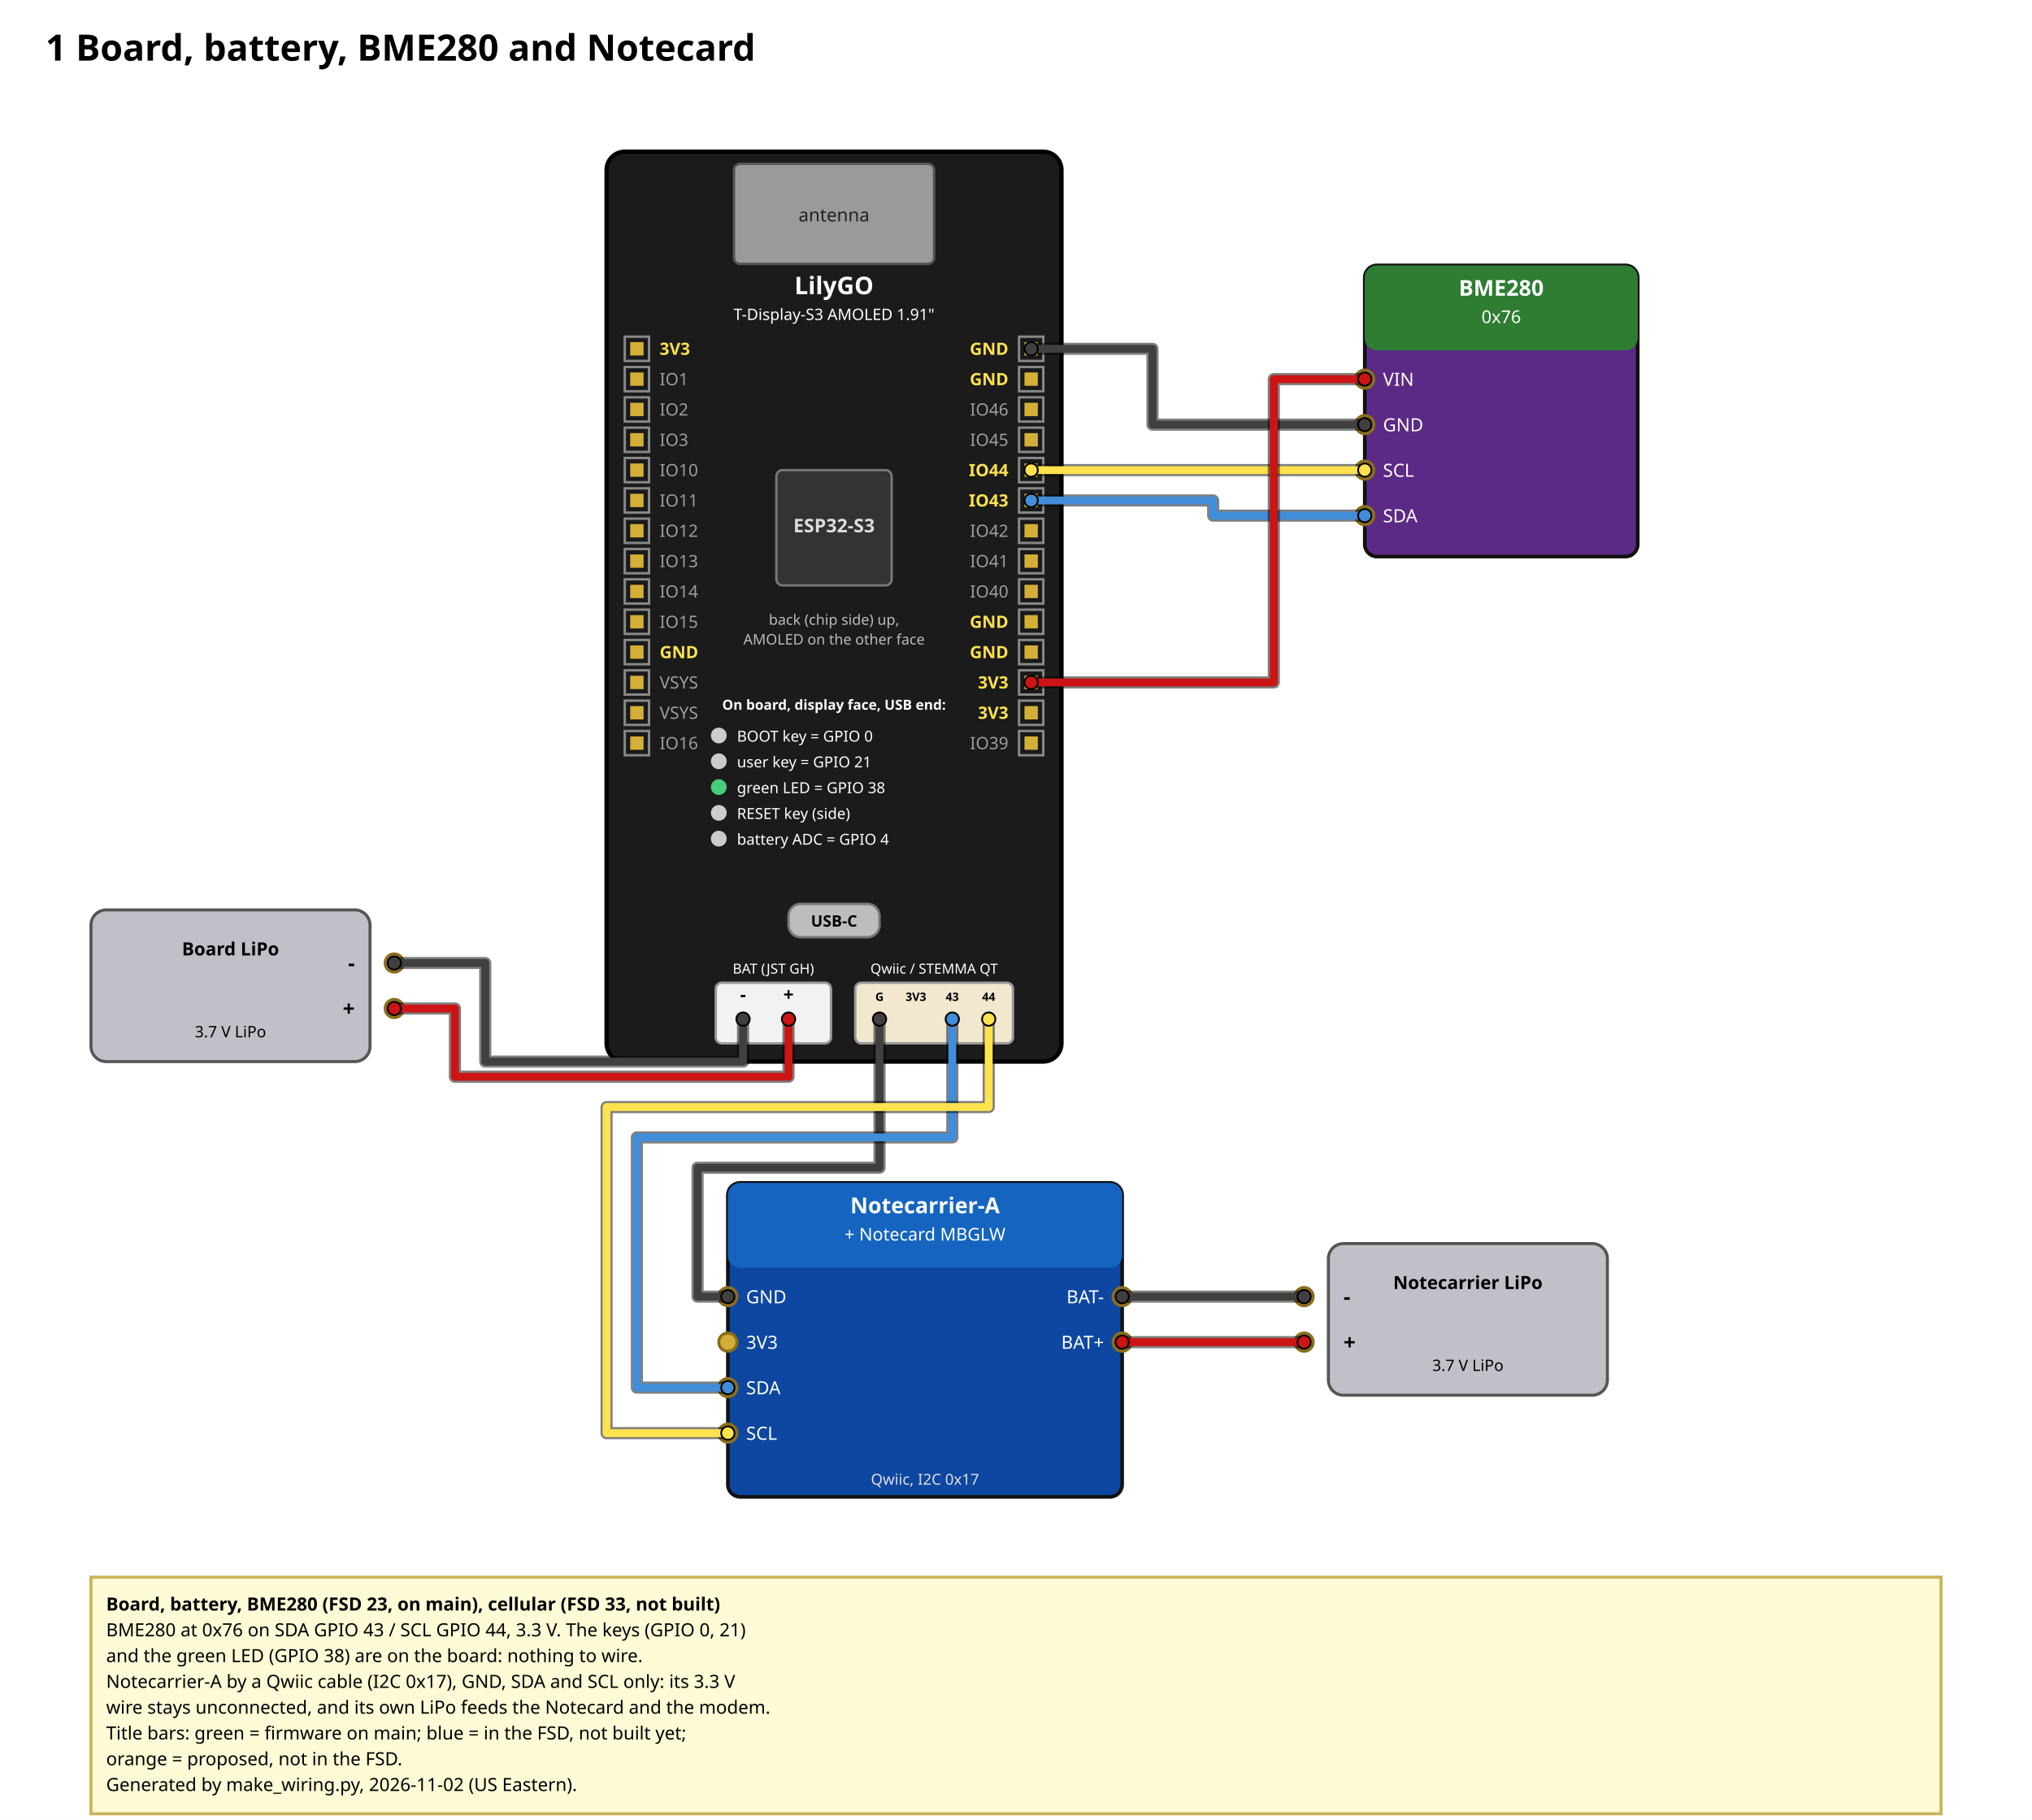
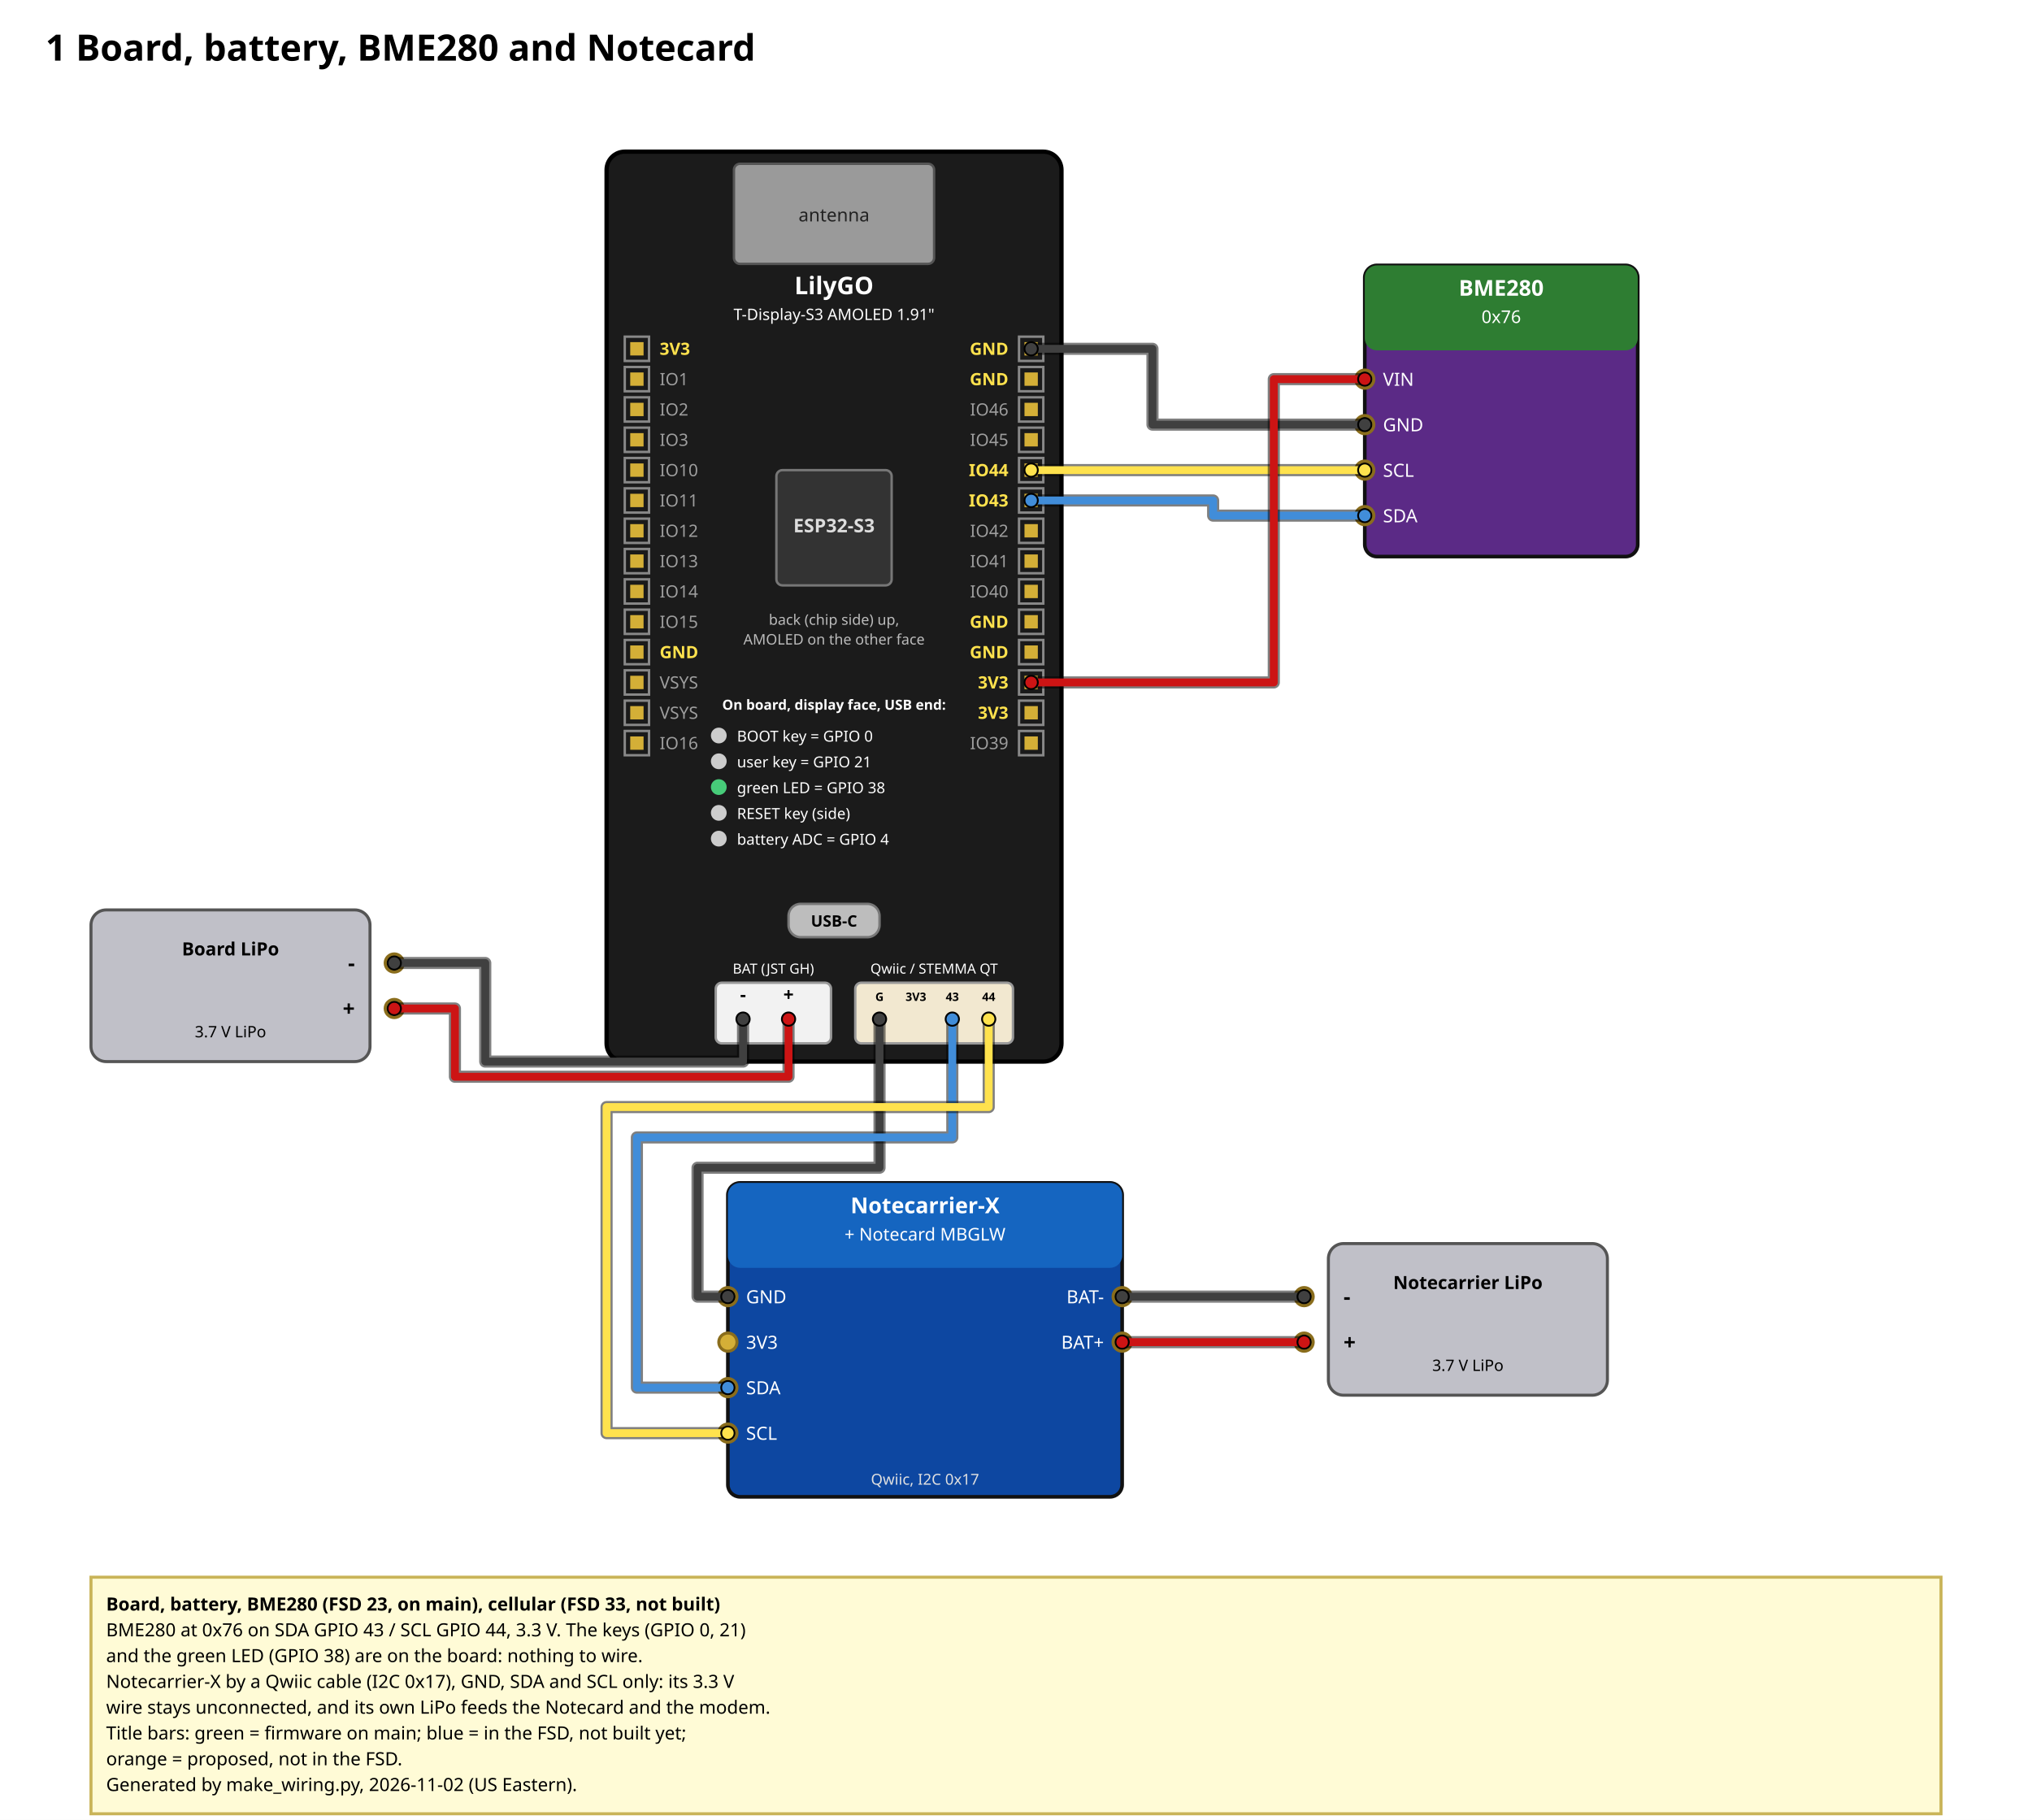
<svg xmlns="http://www.w3.org/2000/svg" width="1206" height="1080" viewBox="0 0 6700 6000">
  <rect x="0" y="0" width="6700" height="6000" fill="#ffffff" />
  <text x="150" y="200" font-family="Droid Sans" font-size="120" text-anchor="start" font-weight="bold" fill="#000000">1  Board, battery, BME280 and Notecard</text>
  <g transform="translate(2000 500)">
    <rect x="0" y="0" width="1500" height="3000" rx="60" fill="#1b1b1b" stroke="#000000" stroke-width="14" />
    <rect x="420" y="40" width="660" height="330" rx="20" fill="#9a9a9a" stroke="#555555" stroke-width="8" />
    <text x="750" y="230" font-family="Droid Sans" font-size="60" text-anchor="middle" font-weight="normal" fill="#222222">antenna</text>
    <rect x="560" y="1050" width="380" height="380" rx="20" fill="#333333" stroke="#777777" stroke-width="8" />
    <text x="750" y="1255" font-family="Droid Sans" font-size="62" text-anchor="middle" font-weight="bold" fill="#dddddd">ESP32-S3</text>
    <text x="750" y="470" font-family="Droid Sans" font-size="80" text-anchor="middle" font-weight="bold" fill="#ffffff">LilyGO</text>
    <text x="750" y="555" font-family="Droid Sans" font-size="52" text-anchor="middle" font-weight="normal" fill="#ffffff">T-Display-S3 AMOLED 1.91"</text>
    <text x="750" y="1560" font-family="Droid Sans" font-size="48" text-anchor="middle" font-weight="normal" fill="#bbbbbb">back (chip side) up,</text>
    <text x="750" y="1625" font-family="Droid Sans" font-size="48" text-anchor="middle" font-weight="normal" fill="#bbbbbb">AMOLED on the other face</text>
    <text x="175" y="670" font-family="Droid Sans" font-size="56" text-anchor="start" font-weight="bold" fill="#ffe24d">3V3</text>
    <rect x="60" y="610" width="80" height="80" fill="#1a1a1a" stroke="#888888" stroke-width="8" />
    <rect id="connector0pin" x="78" y="628" width="44" height="44" fill="#d4af37" />
    <text x="175" y="770" font-family="Droid Sans" font-size="56" text-anchor="start" font-weight="normal" fill="#9e9e9e">IO1</text>
    <rect x="60" y="710" width="80" height="80" fill="#1a1a1a" stroke="#888888" stroke-width="8" />
    <rect id="connector1pin" x="78" y="728" width="44" height="44" fill="#d4af37" />
    <text x="175" y="870" font-family="Droid Sans" font-size="56" text-anchor="start" font-weight="normal" fill="#9e9e9e">IO2</text>
    <rect x="60" y="810" width="80" height="80" fill="#1a1a1a" stroke="#888888" stroke-width="8" />
    <rect id="connector2pin" x="78" y="828" width="44" height="44" fill="#d4af37" />
    <text x="175" y="970" font-family="Droid Sans" font-size="56" text-anchor="start" font-weight="normal" fill="#9e9e9e">IO3</text>
    <rect x="60" y="910" width="80" height="80" fill="#1a1a1a" stroke="#888888" stroke-width="8" />
    <rect id="connector3pin" x="78" y="928" width="44" height="44" fill="#d4af37" />
    <text x="175" y="1070" font-family="Droid Sans" font-size="56" text-anchor="start" font-weight="normal" fill="#9e9e9e">IO10</text>
    <rect x="60" y="1010" width="80" height="80" fill="#1a1a1a" stroke="#888888" stroke-width="8" />
    <rect id="connector4pin" x="78" y="1028" width="44" height="44" fill="#d4af37" />
    <text x="175" y="1170" font-family="Droid Sans" font-size="56" text-anchor="start" font-weight="normal" fill="#9e9e9e">IO11</text>
    <rect x="60" y="1110" width="80" height="80" fill="#1a1a1a" stroke="#888888" stroke-width="8" />
    <rect id="connector5pin" x="78" y="1128" width="44" height="44" fill="#d4af37" />
    <text x="175" y="1270" font-family="Droid Sans" font-size="56" text-anchor="start" font-weight="normal" fill="#9e9e9e">IO12</text>
    <rect x="60" y="1210" width="80" height="80" fill="#1a1a1a" stroke="#888888" stroke-width="8" />
    <rect id="connector6pin" x="78" y="1228" width="44" height="44" fill="#d4af37" />
    <text x="175" y="1370" font-family="Droid Sans" font-size="56" text-anchor="start" font-weight="normal" fill="#9e9e9e">IO13</text>
    <rect x="60" y="1310" width="80" height="80" fill="#1a1a1a" stroke="#888888" stroke-width="8" />
    <rect id="connector7pin" x="78" y="1328" width="44" height="44" fill="#d4af37" />
    <text x="175" y="1470" font-family="Droid Sans" font-size="56" text-anchor="start" font-weight="normal" fill="#9e9e9e">IO14</text>
    <rect x="60" y="1410" width="80" height="80" fill="#1a1a1a" stroke="#888888" stroke-width="8" />
    <rect id="connector8pin" x="78" y="1428" width="44" height="44" fill="#d4af37" />
    <text x="175" y="1570" font-family="Droid Sans" font-size="56" text-anchor="start" font-weight="normal" fill="#9e9e9e">IO15</text>
    <rect x="60" y="1510" width="80" height="80" fill="#1a1a1a" stroke="#888888" stroke-width="8" />
    <rect id="connector9pin" x="78" y="1528" width="44" height="44" fill="#d4af37" />
    <text x="175" y="1670" font-family="Droid Sans" font-size="56" text-anchor="start" font-weight="bold" fill="#ffe24d">GND</text>
    <rect x="60" y="1610" width="80" height="80" fill="#1a1a1a" stroke="#888888" stroke-width="8" />
    <rect id="connector10pin" x="78" y="1628" width="44" height="44" fill="#d4af37" />
    <text x="175" y="1770" font-family="Droid Sans" font-size="56" text-anchor="start" font-weight="normal" fill="#9e9e9e">VSYS</text>
    <rect x="60" y="1710" width="80" height="80" fill="#1a1a1a" stroke="#888888" stroke-width="8" />
    <rect id="connector11pin" x="78" y="1728" width="44" height="44" fill="#d4af37" />
    <text x="175" y="1870" font-family="Droid Sans" font-size="56" text-anchor="start" font-weight="normal" fill="#9e9e9e">VSYS</text>
    <rect x="60" y="1810" width="80" height="80" fill="#1a1a1a" stroke="#888888" stroke-width="8" />
    <rect id="connector12pin" x="78" y="1828" width="44" height="44" fill="#d4af37" />
    <text x="175" y="1970" font-family="Droid Sans" font-size="56" text-anchor="start" font-weight="normal" fill="#9e9e9e">IO16</text>
    <rect x="60" y="1910" width="80" height="80" fill="#1a1a1a" stroke="#888888" stroke-width="8" />
    <rect id="connector13pin" x="78" y="1928" width="44" height="44" fill="#d4af37" />
    <text x="1325" y="670" font-family="Droid Sans" font-size="56" text-anchor="end" font-weight="bold" fill="#ffe24d">GND</text>
    <rect x="1360" y="610" width="80" height="80" fill="#1a1a1a" stroke="#888888" stroke-width="8" />
    <rect id="connector14pin" x="1378" y="628" width="44" height="44" fill="#d4af37" />
    <text x="1325" y="770" font-family="Droid Sans" font-size="56" text-anchor="end" font-weight="bold" fill="#ffe24d">GND</text>
    <rect x="1360" y="710" width="80" height="80" fill="#1a1a1a" stroke="#888888" stroke-width="8" />
    <rect id="connector15pin" x="1378" y="728" width="44" height="44" fill="#d4af37" />
    <text x="1325" y="870" font-family="Droid Sans" font-size="56" text-anchor="end" font-weight="normal" fill="#9e9e9e">IO46</text>
    <rect x="1360" y="810" width="80" height="80" fill="#1a1a1a" stroke="#888888" stroke-width="8" />
    <rect id="connector16pin" x="1378" y="828" width="44" height="44" fill="#d4af37" />
    <text x="1325" y="970" font-family="Droid Sans" font-size="56" text-anchor="end" font-weight="normal" fill="#9e9e9e">IO45</text>
    <rect x="1360" y="910" width="80" height="80" fill="#1a1a1a" stroke="#888888" stroke-width="8" />
    <rect id="connector17pin" x="1378" y="928" width="44" height="44" fill="#d4af37" />
    <text x="1325" y="1070" font-family="Droid Sans" font-size="56" text-anchor="end" font-weight="bold" fill="#ffe24d">IO44</text>
    <rect x="1360" y="1010" width="80" height="80" fill="#1a1a1a" stroke="#888888" stroke-width="8" />
    <rect id="connector18pin" x="1378" y="1028" width="44" height="44" fill="#d4af37" />
    <text x="1325" y="1170" font-family="Droid Sans" font-size="56" text-anchor="end" font-weight="bold" fill="#ffe24d">IO43</text>
    <rect x="1360" y="1110" width="80" height="80" fill="#1a1a1a" stroke="#888888" stroke-width="8" />
    <rect id="connector19pin" x="1378" y="1128" width="44" height="44" fill="#d4af37" />
    <text x="1325" y="1270" font-family="Droid Sans" font-size="56" text-anchor="end" font-weight="normal" fill="#9e9e9e">IO42</text>
    <rect x="1360" y="1210" width="80" height="80" fill="#1a1a1a" stroke="#888888" stroke-width="8" />
    <rect id="connector20pin" x="1378" y="1228" width="44" height="44" fill="#d4af37" />
    <text x="1325" y="1370" font-family="Droid Sans" font-size="56" text-anchor="end" font-weight="normal" fill="#9e9e9e">IO41</text>
    <rect x="1360" y="1310" width="80" height="80" fill="#1a1a1a" stroke="#888888" stroke-width="8" />
    <rect id="connector21pin" x="1378" y="1328" width="44" height="44" fill="#d4af37" />
    <text x="1325" y="1470" font-family="Droid Sans" font-size="56" text-anchor="end" font-weight="normal" fill="#9e9e9e">IO40</text>
    <rect x="1360" y="1410" width="80" height="80" fill="#1a1a1a" stroke="#888888" stroke-width="8" />
    <rect id="connector22pin" x="1378" y="1428" width="44" height="44" fill="#d4af37" />
    <text x="1325" y="1570" font-family="Droid Sans" font-size="56" text-anchor="end" font-weight="bold" fill="#ffe24d">GND</text>
    <rect x="1360" y="1510" width="80" height="80" fill="#1a1a1a" stroke="#888888" stroke-width="8" />
    <rect id="connector23pin" x="1378" y="1528" width="44" height="44" fill="#d4af37" />
    <text x="1325" y="1670" font-family="Droid Sans" font-size="56" text-anchor="end" font-weight="bold" fill="#ffe24d">GND</text>
    <rect x="1360" y="1610" width="80" height="80" fill="#1a1a1a" stroke="#888888" stroke-width="8" />
    <rect id="connector24pin" x="1378" y="1628" width="44" height="44" fill="#d4af37" />
    <text x="1325" y="1770" font-family="Droid Sans" font-size="56" text-anchor="end" font-weight="bold" fill="#ffe24d">3V3</text>
    <rect x="1360" y="1710" width="80" height="80" fill="#1a1a1a" stroke="#888888" stroke-width="8" />
    <rect id="connector25pin" x="1378" y="1728" width="44" height="44" fill="#d4af37" />
    <text x="1325" y="1870" font-family="Droid Sans" font-size="56" text-anchor="end" font-weight="bold" fill="#ffe24d">3V3</text>
    <rect x="1360" y="1810" width="80" height="80" fill="#1a1a1a" stroke="#888888" stroke-width="8" />
    <rect id="connector26pin" x="1378" y="1828" width="44" height="44" fill="#d4af37" />
    <text x="1325" y="1970" font-family="Droid Sans" font-size="56" text-anchor="end" font-weight="normal" fill="#9e9e9e">IO39</text>
    <rect x="1360" y="1910" width="80" height="80" fill="#1a1a1a" stroke="#888888" stroke-width="8" />
    <rect id="connector27pin" x="1378" y="1928" width="44" height="44" fill="#d4af37" />
    <rect x="410" y="2820" width="80" height="80" fill="#1a1a1a" stroke="#888888" stroke-width="8" />
    <rect id="connector28pin" x="428" y="2838" width="44" height="44" fill="#d4af37" />
    <rect x="560" y="2820" width="80" height="80" fill="#1a1a1a" stroke="#888888" stroke-width="8" />
    <rect id="connector29pin" x="578" y="2838" width="44" height="44" fill="#d4af37" />
    <rect x="860" y="2820" width="80" height="80" fill="#1a1a1a" stroke="#888888" stroke-width="8" />
    <rect id="connector30pin" x="878" y="2838" width="44" height="44" fill="#d4af37" />
    <rect x="980" y="2820" width="80" height="80" fill="#1a1a1a" stroke="#888888" stroke-width="8" />
    <rect id="connector31pin" x="998" y="2838" width="44" height="44" fill="#d4af37" />
    <rect x="1100" y="2820" width="80" height="80" fill="#1a1a1a" stroke="#888888" stroke-width="8" />
    <rect id="connector32pin" x="1118" y="2838" width="44" height="44" fill="#d4af37" />
    <rect x="1220" y="2820" width="80" height="80" fill="#1a1a1a" stroke="#888888" stroke-width="8" />
    <rect id="connector33pin" x="1238" y="2838" width="44" height="44" fill="#d4af37" />
    <rect x="360" y="2740" width="380" height="200" rx="20" fill="#f2f2f2" stroke="#999999" stroke-width="8" />
    <text x="550" y="2710" font-family="Droid Sans" font-size="46" text-anchor="middle" font-weight="normal" fill="#ffffff">BAT (JST GH)</text>
    <text x="450" y="2800" font-family="Droid Sans" font-size="60" text-anchor="middle" font-weight="bold" fill="#000000">-</text>
    <text x="600" y="2800" font-family="Droid Sans" font-size="60" text-anchor="middle" font-weight="bold" fill="#000000">+</text>
    <rect x="820" y="2740" width="520" height="200" rx="20" fill="#f2e8d0" stroke="#999999" stroke-width="8" />
    <text x="1080" y="2710" font-family="Droid Sans" font-size="46" text-anchor="middle" font-weight="normal" fill="#ffffff">Qwiic / STEMMA QT</text>
    <text x="900" y="2800" font-family="Droid Sans" font-size="38" text-anchor="middle" font-weight="bold" fill="#000000">G</text>
    <text x="1020" y="2800" font-family="Droid Sans" font-size="38" text-anchor="middle" font-weight="bold" fill="#000000">3V3</text>
    <text x="1140" y="2800" font-family="Droid Sans" font-size="38" text-anchor="middle" font-weight="bold" fill="#000000">43</text>
    <text x="1260" y="2800" font-family="Droid Sans" font-size="38" text-anchor="middle" font-weight="bold" fill="#000000">44</text>
    <text x="750" y="1840" font-family="Droid Sans" font-size="46" text-anchor="middle" font-weight="bold" fill="#ffffff">On board, display face, USB end:</text>
    <circle cx="370" cy="1925" r="26" fill="#cccccc" />
    <text x="430" y="1945" font-family="Droid Sans" font-size="50" text-anchor="start" font-weight="normal" fill="#ffffff">BOOT key = GPIO 0</text>
    <circle cx="370" cy="2010" r="26" fill="#cccccc" />
    <text x="430" y="2030" font-family="Droid Sans" font-size="50" text-anchor="start" font-weight="normal" fill="#ffffff">user key = GPIO 21</text>
    <circle cx="370" cy="2095" r="26" fill="#47cc79" />
    <text x="430" y="2115" font-family="Droid Sans" font-size="50" text-anchor="start" font-weight="normal" fill="#ffffff">green LED = GPIO 38</text>
    <circle cx="370" cy="2180" r="26" fill="#cccccc" />
    <text x="430" y="2200" font-family="Droid Sans" font-size="50" text-anchor="start" font-weight="normal" fill="#ffffff">RESET key (side)</text>
    <circle cx="370" cy="2265" r="26" fill="#cccccc" />
    <text x="430" y="2285" font-family="Droid Sans" font-size="50" text-anchor="start" font-weight="normal" fill="#ffffff">battery ADC = GPIO 4</text>
    <rect x="600" y="2480" width="300" height="110" rx="40" fill="#bdbdbd" stroke="#777777" stroke-width="8" />
    <text x="750" y="2555" font-family="Droid Sans" font-size="52" text-anchor="middle" font-weight="bold" fill="#000000">USB-C</text>
  </g>
  <g transform="translate(300 3000)">
    <rect x="0" y="0" width="920" height="500" rx="50" fill="#c0c0c8" stroke="#555555" stroke-width="10" />
    <text x="460.0" y="150" font-family="Droid Sans" font-size="60" text-anchor="middle" font-weight="bold" fill="#000000">Board LiPo</text>
    <text x="460.0" y="420" font-family="Droid Sans" font-size="52" text-anchor="middle" font-weight="normal" fill="#000000">3.7 V LiPo</text>
    <text x="870" y="200" font-family="Droid Sans" font-size="70" text-anchor="end" font-weight="bold" fill="#000000">-</text>
    <text x="870" y="350" font-family="Droid Sans" font-size="70" text-anchor="end" font-weight="bold" fill="#000000">+</text>
    <circle id="connector0pin" cx="1000" cy="175" r="30" fill="#d4af37" stroke="#8a6d1c" stroke-width="10" />
    <circle id="connector1pin" cx="1000" cy="325" r="30" fill="#d4af37" stroke="#8a6d1c" stroke-width="10" />
  </g>
  <g transform="translate(4500 875)">
    <rect x="0" y="0" width="900" height="960" rx="40" fill="#5b2a86" stroke="#111111" stroke-width="12" />
    <rect x="0" y="0" width="900" height="280" rx="40" fill="#2e7d32" />
    <text x="450.0" y="100" font-family="Droid Sans" font-size="72" text-anchor="middle" font-weight="bold" fill="#ffffff">BME280</text>
    <text x="450.0" y="190" font-family="Droid Sans" font-size="58" text-anchor="middle" font-weight="normal" fill="#ffffff">0x76</text>
    <text x="60" y="397" font-family="Droid Sans" font-size="60" text-anchor="start" font-weight="normal" fill="#ffffff">VIN</text>
    <circle id="connector0pin" cx="0" cy="375" r="30" fill="#d4af37" stroke="#8a6d1c" stroke-width="10" />
    <text x="60" y="547" font-family="Droid Sans" font-size="60" text-anchor="start" font-weight="normal" fill="#ffffff">GND</text>
    <circle id="connector1pin" cx="0" cy="525" r="30" fill="#d4af37" stroke="#8a6d1c" stroke-width="10" />
    <text x="60" y="697" font-family="Droid Sans" font-size="60" text-anchor="start" font-weight="normal" fill="#ffffff">SCL</text>
    <circle id="connector2pin" cx="0" cy="675" r="30" fill="#d4af37" stroke="#8a6d1c" stroke-width="10" />
    <text x="60" y="847" font-family="Droid Sans" font-size="60" text-anchor="start" font-weight="normal" fill="#ffffff">SDA</text>
    <circle id="connector3pin" cx="0" cy="825" r="30" fill="#d4af37" stroke="#8a6d1c" stroke-width="10" />
  </g>
  <g transform="translate(2400 3900)">
    <rect x="0" y="0" width="1300" height="1035" rx="40" fill="#0d47a1" stroke="#111111" stroke-width="12" />
    <rect x="0" y="0" width="1300" height="280" rx="40" fill="#1565c0" />
-     <text x="650.0" y="100" font-family="Droid Sans" font-size="72" text-anchor="middle" font-weight="bold" fill="#ffffff">Notecarrier-A</text>
+     <text x="650.0" y="100" font-family="Droid Sans" font-size="72" text-anchor="middle" font-weight="bold" fill="#ffffff">Notecarrier-X</text>
    <text x="650.0" y="190" font-family="Droid Sans" font-size="58" text-anchor="middle" font-weight="normal" fill="#ffffff">+ Notecard MBGLW</text>
    <text x="60" y="397" font-family="Droid Sans" font-size="60" text-anchor="start" font-weight="normal" fill="#ffffff">GND</text>
    <circle id="connector0pin" cx="0" cy="375" r="30" fill="#d4af37" stroke="#8a6d1c" stroke-width="10" />
    <text x="60" y="547" font-family="Droid Sans" font-size="60" text-anchor="start" font-weight="normal" fill="#ffffff">3V3</text>
    <circle id="connector1pin" cx="0" cy="525" r="30" fill="#d4af37" stroke="#8a6d1c" stroke-width="10" />
    <text x="60" y="697" font-family="Droid Sans" font-size="60" text-anchor="start" font-weight="normal" fill="#ffffff">SDA</text>
    <circle id="connector2pin" cx="0" cy="675" r="30" fill="#d4af37" stroke="#8a6d1c" stroke-width="10" />
    <text x="60" y="847" font-family="Droid Sans" font-size="60" text-anchor="start" font-weight="normal" fill="#ffffff">SCL</text>
    <circle id="connector3pin" cx="0" cy="825" r="30" fill="#d4af37" stroke="#8a6d1c" stroke-width="10" />
    <text x="1240" y="397" font-family="Droid Sans" font-size="60" text-anchor="end" font-weight="normal" fill="#ffffff">BAT-</text>
    <circle id="connector4pin" cx="1300" cy="375" r="30" fill="#d4af37" stroke="#8a6d1c" stroke-width="10" />
    <text x="1240" y="547" font-family="Droid Sans" font-size="60" text-anchor="end" font-weight="normal" fill="#ffffff">BAT+</text>
    <circle id="connector5pin" cx="1300" cy="525" r="30" fill="#d4af37" stroke="#8a6d1c" stroke-width="10" />
    <text x="650.0" y="995" font-family="Droid Sans" font-size="50" text-anchor="middle" font-weight="normal" fill="#e0e0e0">Qwiic, I2C 0x17</text>
  </g>
  <g transform="translate(4300 4100)">
    <rect x="80" y="0" width="920" height="500" rx="50" fill="#c0c0c8" stroke="#555555" stroke-width="10" />
    <text x="540.0" y="150" font-family="Droid Sans" font-size="60" text-anchor="middle" font-weight="bold" fill="#000000">Notecarrier LiPo</text>
    <text x="540.0" y="420" font-family="Droid Sans" font-size="52" text-anchor="middle" font-weight="normal" fill="#000000">3.7 V LiPo</text>
    <text x="130" y="200" font-family="Droid Sans" font-size="70" text-anchor="start" font-weight="bold" fill="#000000">-</text>
    <text x="130" y="350" font-family="Droid Sans" font-size="70" text-anchor="start" font-weight="bold" fill="#000000">+</text>
    <circle id="connector0pin" cx="0" cy="175" r="30" fill="#d4af37" stroke="#8a6d1c" stroke-width="10" />
    <circle id="connector1pin" cx="0" cy="325" r="30" fill="#d4af37" stroke="#8a6d1c" stroke-width="10" />
  </g>
  <polyline points="1300,3175 1600,3175 1600,3500 2450,3500 2450,3360" fill="none" stroke="#000000" stroke-opacity="0.5" stroke-width="40" stroke-linejoin="round" stroke-linecap="round" />
  <polyline points="1300,3175 1600,3175 1600,3500 2450,3500 2450,3360" fill="none" stroke="#404040" stroke-width="26" stroke-linejoin="round" stroke-linecap="round" />
  <circle cx="1300" cy="3175" r="22" fill="#404040" stroke="#000000" stroke-width="6" />
  <circle cx="2450" cy="3360" r="22" fill="#404040" stroke="#000000" stroke-width="6" />
  <polyline points="1300,3325 1500,3325 1500,3550 2600,3550 2600,3360" fill="none" stroke="#000000" stroke-opacity="0.5" stroke-width="40" stroke-linejoin="round" stroke-linecap="round" />
  <polyline points="1300,3325 1500,3325 1500,3550 2600,3550 2600,3360" fill="none" stroke="#cc1414" stroke-width="26" stroke-linejoin="round" stroke-linecap="round" />
  <circle cx="1300" cy="3325" r="22" fill="#cc1414" stroke="#000000" stroke-width="6" />
  <circle cx="2600" cy="3360" r="22" fill="#cc1414" stroke="#000000" stroke-width="6" />
  <polyline points="3400,1150 3800,1150 3800,1400 4500,1400" fill="none" stroke="#000000" stroke-opacity="0.5" stroke-width="40" stroke-linejoin="round" stroke-linecap="round" />
  <polyline points="3400,1150 3800,1150 3800,1400 4500,1400" fill="none" stroke="#404040" stroke-width="26" stroke-linejoin="round" stroke-linecap="round" />
  <circle cx="3400" cy="1150" r="22" fill="#404040" stroke="#000000" stroke-width="6" />
  <circle cx="4500" cy="1400" r="22" fill="#404040" stroke="#000000" stroke-width="6" />
  <polyline points="3400,1550 4500,1550" fill="none" stroke="#000000" stroke-opacity="0.5" stroke-width="40" stroke-linejoin="round" stroke-linecap="round" />
  <polyline points="3400,1550 4500,1550" fill="none" stroke="#ffe24d" stroke-width="26" stroke-linejoin="round" stroke-linecap="round" />
  <circle cx="3400" cy="1550" r="22" fill="#ffe24d" stroke="#000000" stroke-width="6" />
  <circle cx="4500" cy="1550" r="22" fill="#ffe24d" stroke="#000000" stroke-width="6" />
  <polyline points="3400,1650 4000,1650 4000,1700 4500,1700" fill="none" stroke="#000000" stroke-opacity="0.5" stroke-width="40" stroke-linejoin="round" stroke-linecap="round" />
  <polyline points="3400,1650 4000,1650 4000,1700 4500,1700" fill="none" stroke="#418dd9" stroke-width="26" stroke-linejoin="round" stroke-linecap="round" />
  <circle cx="3400" cy="1650" r="22" fill="#418dd9" stroke="#000000" stroke-width="6" />
  <circle cx="4500" cy="1700" r="22" fill="#418dd9" stroke="#000000" stroke-width="6" />
  <polyline points="3400,2250 4200,2250 4200,1250 4500,1250" fill="none" stroke="#000000" stroke-opacity="0.5" stroke-width="40" stroke-linejoin="round" stroke-linecap="round" />
  <polyline points="3400,2250 4200,2250 4200,1250 4500,1250" fill="none" stroke="#cc1414" stroke-width="26" stroke-linejoin="round" stroke-linecap="round" />
  <circle cx="3400" cy="2250" r="22" fill="#cc1414" stroke="#000000" stroke-width="6" />
  <circle cx="4500" cy="1250" r="22" fill="#cc1414" stroke="#000000" stroke-width="6" />
  <polyline points="2900,3360 2900,3850 2300,3850 2300,4275 2400,4275" fill="none" stroke="#000000" stroke-opacity="0.5" stroke-width="40" stroke-linejoin="round" stroke-linecap="round" />
  <polyline points="2900,3360 2900,3850 2300,3850 2300,4275 2400,4275" fill="none" stroke="#404040" stroke-width="26" stroke-linejoin="round" stroke-linecap="round" />
  <circle cx="2900" cy="3360" r="22" fill="#404040" stroke="#000000" stroke-width="6" />
  <circle cx="2400" cy="4275" r="22" fill="#404040" stroke="#000000" stroke-width="6" />
  <polyline points="3140,3360 3140,3750 2100,3750 2100,4575 2400,4575" fill="none" stroke="#000000" stroke-opacity="0.5" stroke-width="40" stroke-linejoin="round" stroke-linecap="round" />
  <polyline points="3140,3360 3140,3750 2100,3750 2100,4575 2400,4575" fill="none" stroke="#418dd9" stroke-width="26" stroke-linejoin="round" stroke-linecap="round" />
  <circle cx="3140" cy="3360" r="22" fill="#418dd9" stroke="#000000" stroke-width="6" />
  <circle cx="2400" cy="4575" r="22" fill="#418dd9" stroke="#000000" stroke-width="6" />
  <polyline points="3260,3360 3260,3650 2000,3650 2000,4725 2400,4725" fill="none" stroke="#000000" stroke-opacity="0.5" stroke-width="40" stroke-linejoin="round" stroke-linecap="round" />
  <polyline points="3260,3360 3260,3650 2000,3650 2000,4725 2400,4725" fill="none" stroke="#ffe24d" stroke-width="26" stroke-linejoin="round" stroke-linecap="round" />
  <circle cx="3260" cy="3360" r="22" fill="#ffe24d" stroke="#000000" stroke-width="6" />
  <circle cx="2400" cy="4725" r="22" fill="#ffe24d" stroke="#000000" stroke-width="6" />
  <polyline points="3700,4275 4300,4275" fill="none" stroke="#000000" stroke-opacity="0.5" stroke-width="40" stroke-linejoin="round" stroke-linecap="round" />
  <polyline points="3700,4275 4300,4275" fill="none" stroke="#404040" stroke-width="26" stroke-linejoin="round" stroke-linecap="round" />
  <circle cx="3700" cy="4275" r="22" fill="#404040" stroke="#000000" stroke-width="6" />
  <circle cx="4300" cy="4275" r="22" fill="#404040" stroke="#000000" stroke-width="6" />
  <polyline points="3700,4425 4300,4425" fill="none" stroke="#000000" stroke-opacity="0.5" stroke-width="40" stroke-linejoin="round" stroke-linecap="round" />
  <polyline points="3700,4425 4300,4425" fill="none" stroke="#cc1414" stroke-width="26" stroke-linejoin="round" stroke-linecap="round" />
  <circle cx="3700" cy="4425" r="22" fill="#cc1414" stroke="#000000" stroke-width="6" />
  <circle cx="4300" cy="4425" r="22" fill="#cc1414" stroke="#000000" stroke-width="6" />
  <rect x="300" y="5200" width="6100" height="780" fill="#fffbd6" stroke="#c9b458" stroke-width="10" />
  <text x="350" y="5310" font-family="Droid Sans" font-size="60" text-anchor="start" font-weight="bold" fill="#000000">Board, battery, BME280 (FSD 23, on main), cellular (FSD 33, not built)</text>
  <text x="350" y="5395" font-family="Droid Sans" font-size="60" text-anchor="start" font-weight="normal" fill="#000000">BME280 at 0x76 on SDA GPIO 43 / SCL GPIO 44, 3.3 V. The keys (GPIO 0, 21)</text>
  <text x="350" y="5480" font-family="Droid Sans" font-size="60" text-anchor="start" font-weight="normal" fill="#000000">and the green LED (GPIO 38) are on the board: nothing to wire.</text>
-   <text x="350" y="5565" font-family="Droid Sans" font-size="60" text-anchor="start" font-weight="normal" fill="#000000">Notecarrier-A by a Qwiic cable (I2C 0x17), GND, SDA and SCL only: its 3.3 V</text>
+   <text x="350" y="5565" font-family="Droid Sans" font-size="60" text-anchor="start" font-weight="normal" fill="#000000">Notecarrier-X by a Qwiic cable (I2C 0x17), GND, SDA and SCL only: its 3.3 V</text>
  <text x="350" y="5650" font-family="Droid Sans" font-size="60" text-anchor="start" font-weight="normal" fill="#000000">wire stays unconnected, and its own LiPo feeds the Notecard and the modem.</text>
  <text x="350" y="5735" font-family="Droid Sans" font-size="60" text-anchor="start" font-weight="normal" fill="#000000">Title bars: green = firmware on main; blue = in the FSD, not built yet;</text>
  <text x="350" y="5820" font-family="Droid Sans" font-size="60" text-anchor="start" font-weight="normal" fill="#000000">orange = proposed, not in the FSD.</text>
  <text x="350" y="5905" font-family="Droid Sans" font-size="60" text-anchor="start" font-weight="normal" fill="#000000">Generated by make_wiring.py, 2026-11-02 (US Eastern).</text>
</svg>
